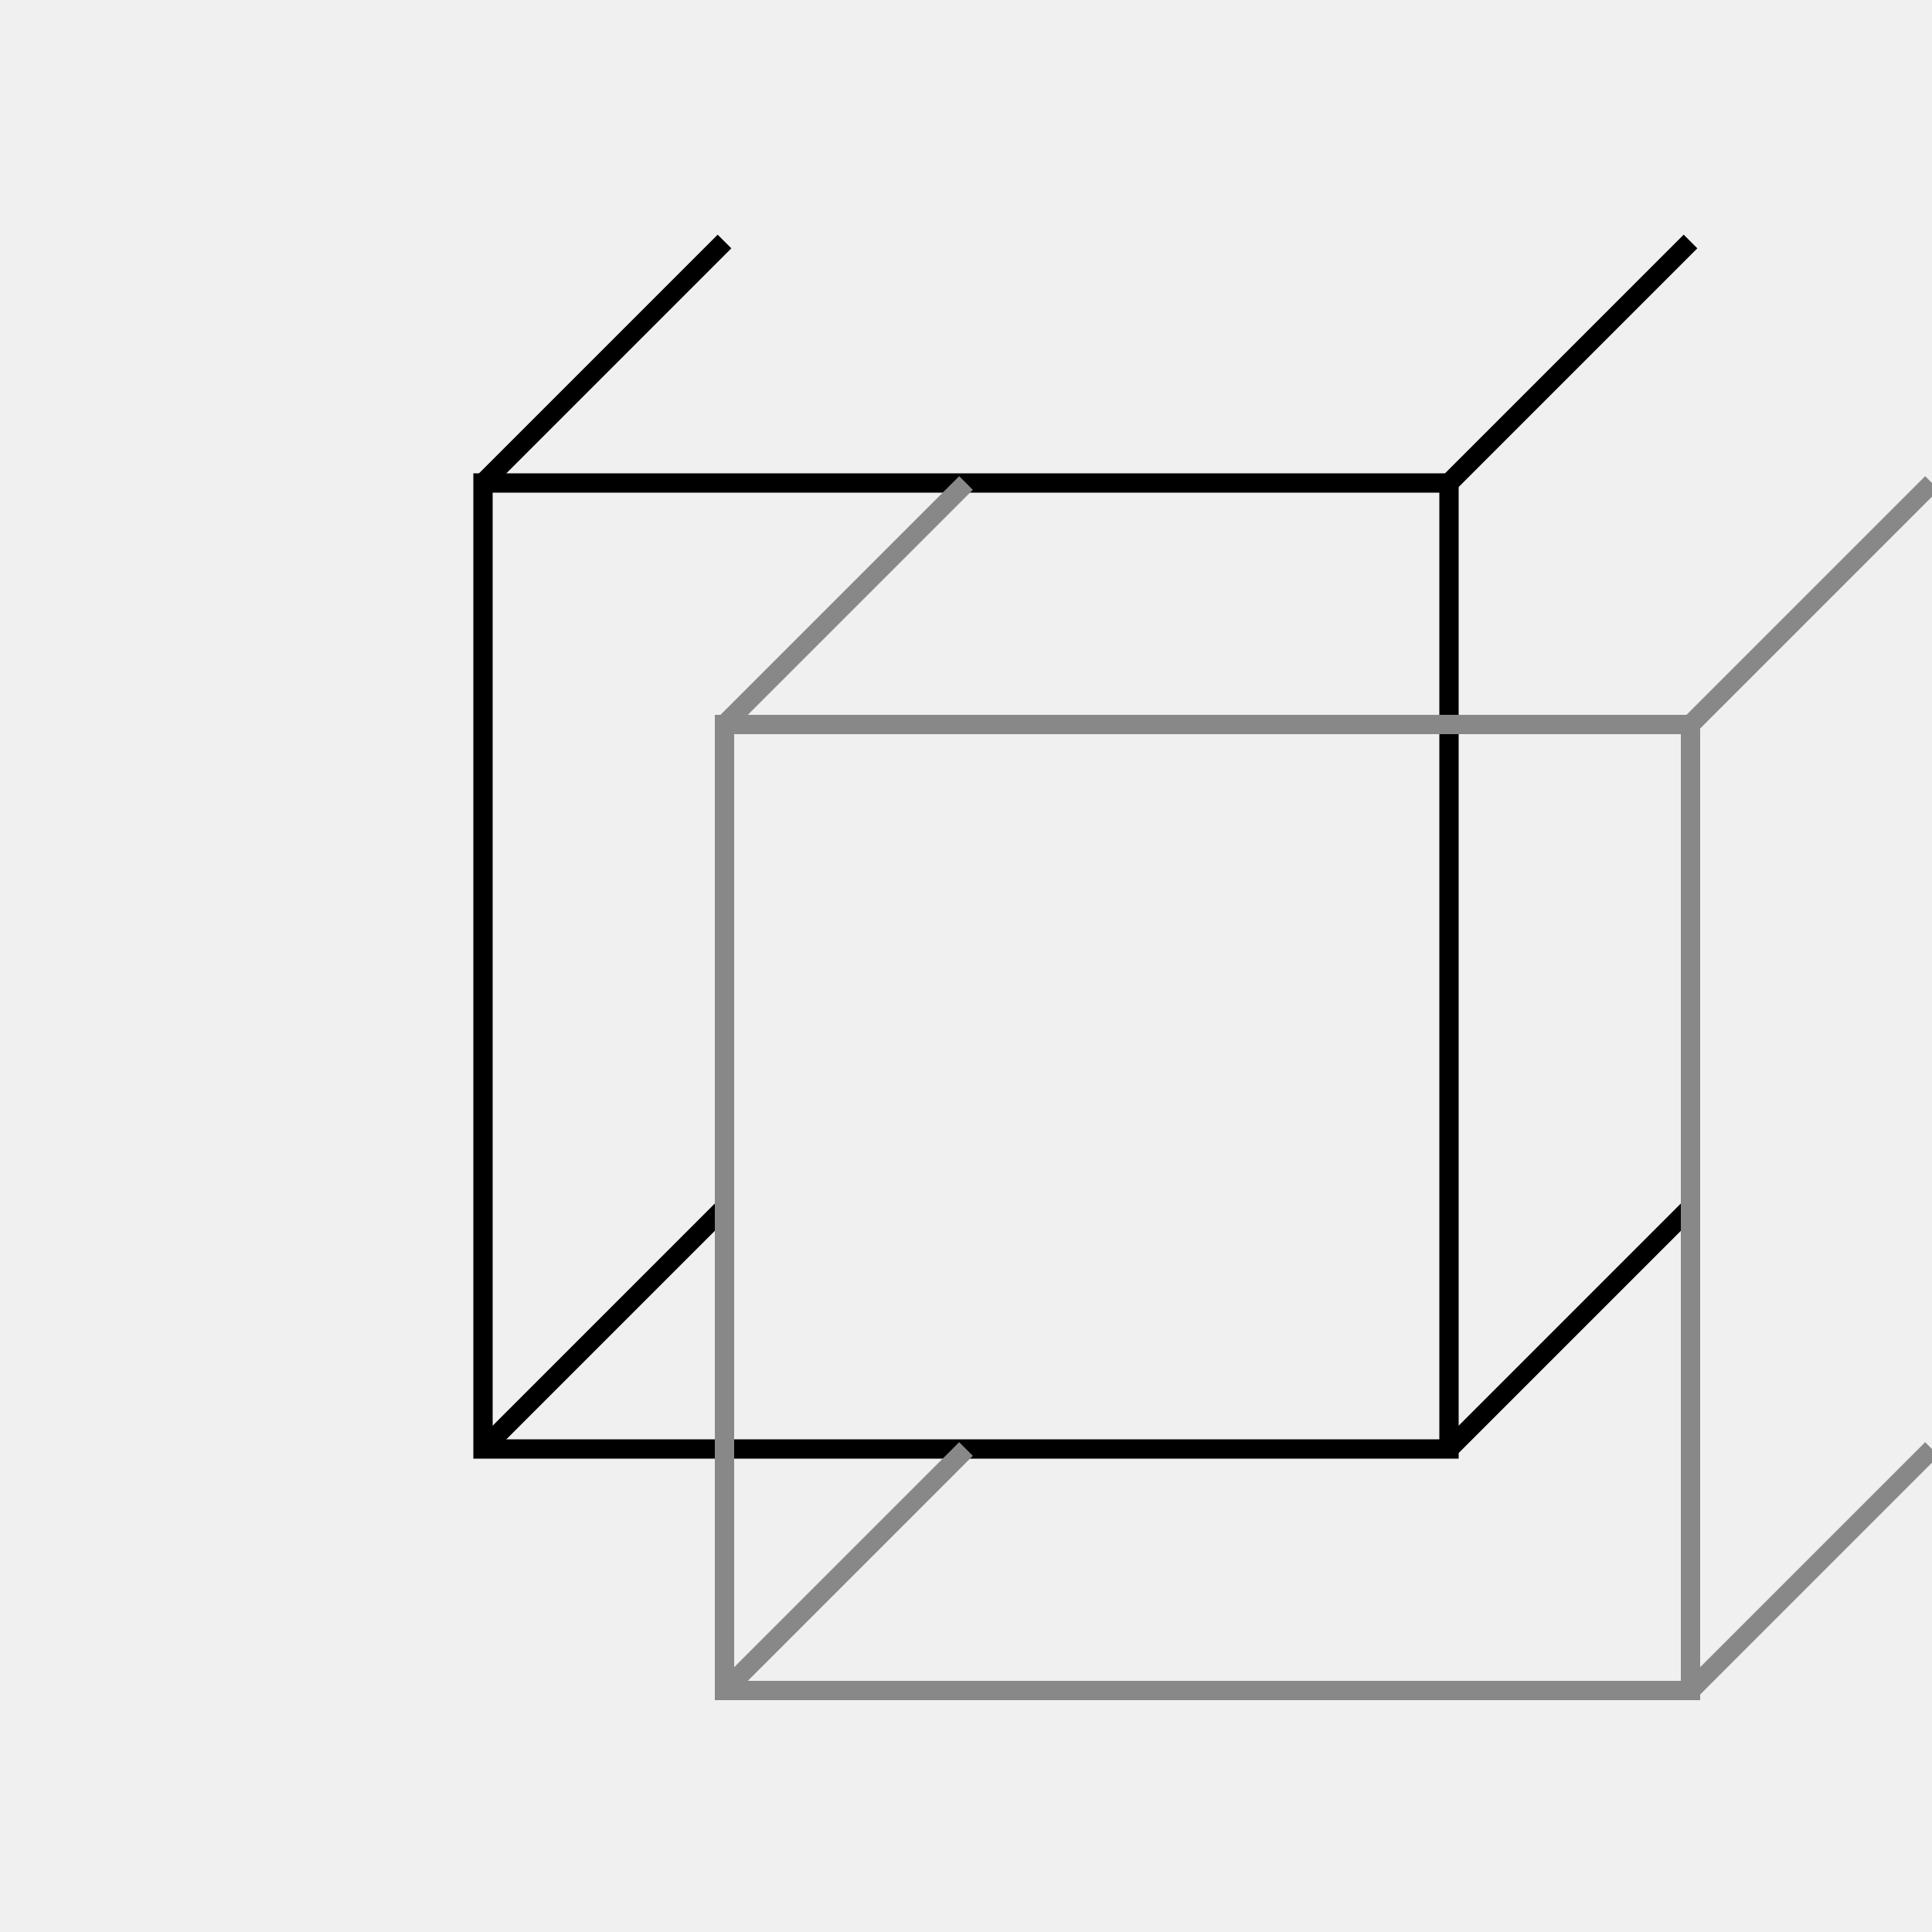
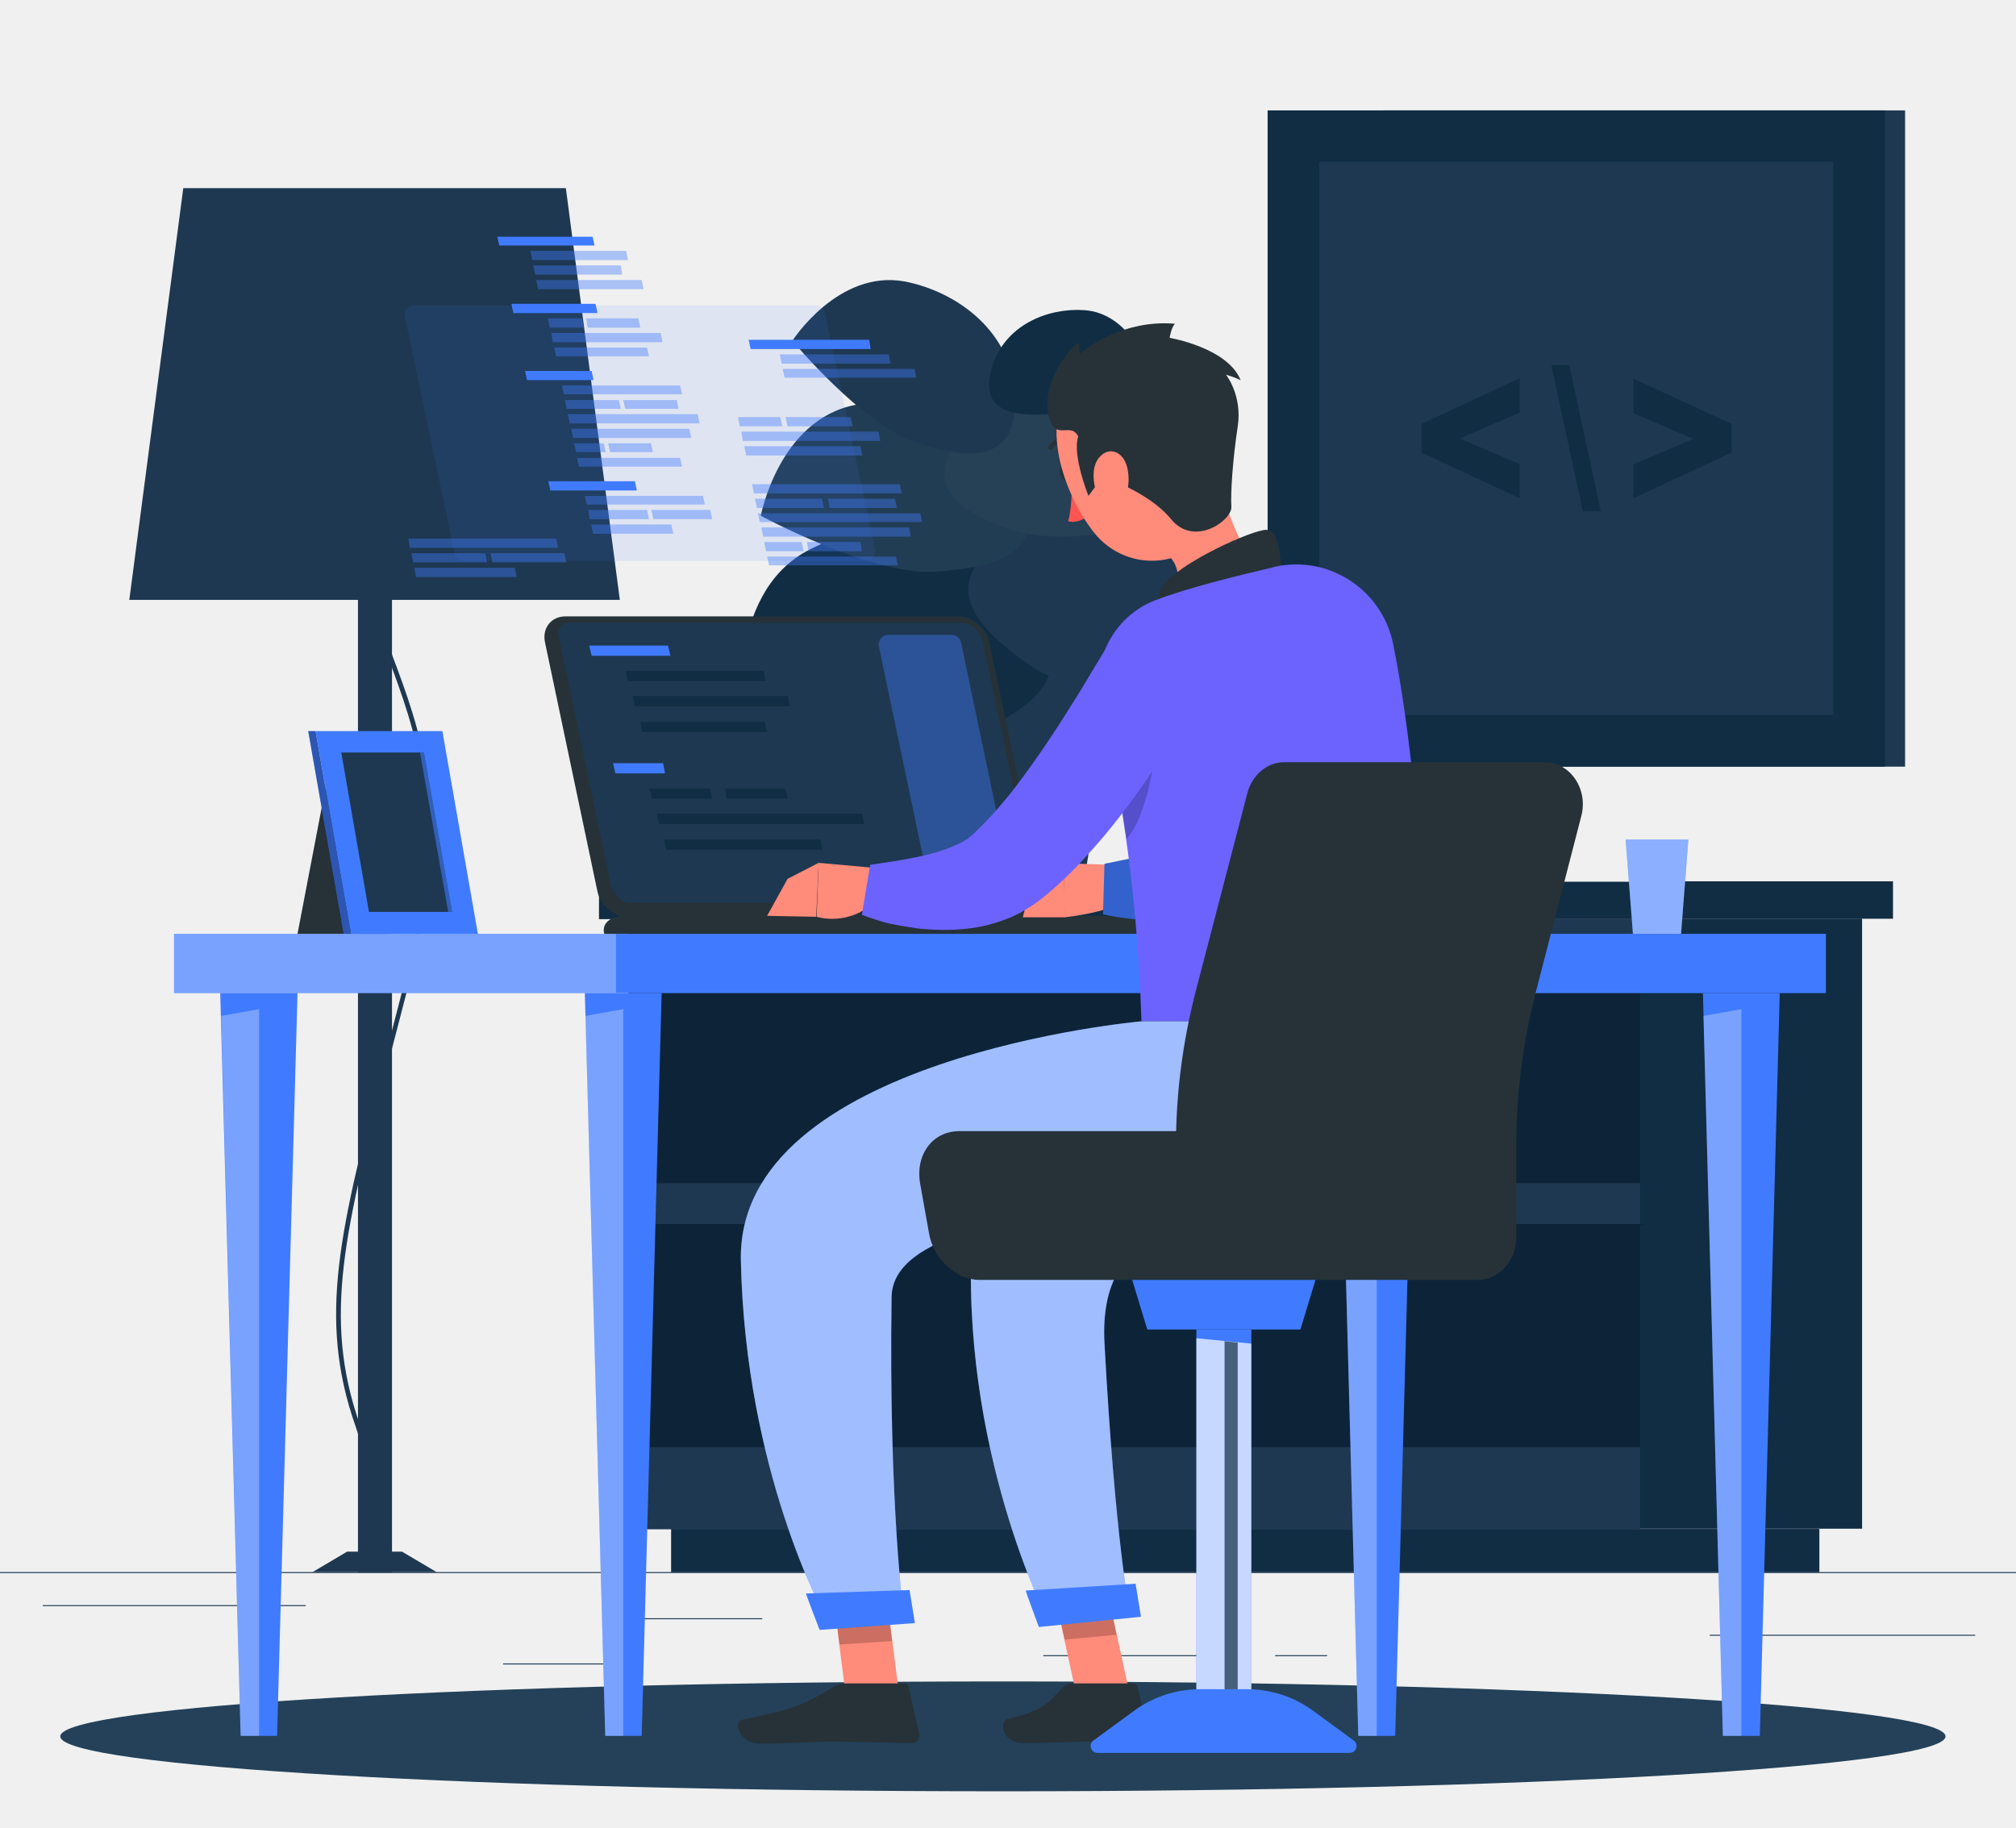
- <svg xmlns="http://www.w3.org/2000/svg" width="200" height="200" viewBox="0 0 200 200">
-   <style>
-     .outer-cube, .inner-cube {
-       stroke: black;
-       stroke-width: 2;
-       fill: none;
-       animation: rotate 4s linear infinite;
-     }
-     .inner-cube {
-       stroke: #888;
-       animation-direction: reverse;
-     }
-     @keyframes rotate {
-       from { transform: rotate(0); }
-       to { transform: rotate(360deg); }
-     }
-   </style>
-   <g class="outer-cube">
-     <rect x="50" y="50" width="100" height="100" />
-     <line x1="50" y1="50" x2="75" y2="25" />
-     <line x1="150" y1="50" x2="175" y2="25" />
-     <line x1="150" y1="150" x2="175" y2="125" />
-     <line x1="50" y1="150" x2="75" y2="125" />
-   </g>
-   <g class="inner-cube" transform="translate(25, 25)">
-     <rect x="50" y="50" width="100" height="100" />
-     <line x1="50" y1="50" x2="75" y2="25" />
-     <line x1="150" y1="50" x2="175" y2="25" />
-     <line x1="150" y1="150" x2="175" y2="125" />
-     <line x1="50" y1="150" x2="75" y2="125" />
+ <svg xmlns="http://www.w3.org/2000/svg" version="1.1" x="0px" y="0px" viewBox="0 0 414.7 376" style="enable-background:new 0 0 414.7 376;" xml:space="preserve">
+   <style type="text/css">
+ 	.st0{fill:#1E3851;}
+ 	.st1{fill:#102D44;}
+ 	.st2{fill:#0D2438;}
+ 	.st3{fill:#213D54;}
+ 	.st4{fill:#264056;}
+ 	.st5{display:none;}
+ 	.st6{display:inline;}
+ 	.st7{fill:#407BFF;}
+ 	.st8{opacity:0.9;fill:#FFFFFF;}
+ 	.st9{fill:#244159;}
+ 	.st10{opacity:0.3;fill:#FFFFFF;}
+ 	.st11{fill:#263238;}
+ 	.st12{opacity:0.4;fill:#407BFF;}
+ 	.st13{opacity:0.1;fill:#407BFF;}
+ 	.st14{opacity:0.4;fill:#FFFFFF;}
+ 	.st15{opacity:0.3;}
+ 	.st16{opacity:0.6;fill:#407BFF;}
+ 	.st17{fill:#FF5652;}
+ 	.st18{fill:#FF8B7B;}
+ 	.st19{opacity:0.2;}
+ 	.st20{fill:#6C63FF;}
+ 	.st21{opacity:0.5;fill:#FFFFFF;}
+ 	.st22{opacity:0.7;fill:#FFFFFF;}
+ 	.st23{opacity:0.7;fill:#102D44;}
+ </style>
+   <g id="Background_Complete">
+     <g>
+       <g>
+         <rect x="-43.7" y="323.4" class="st0" width="500" height="0.2" />
+       </g>
+       <g>
+         <rect x="130.8" y="332.9" class="st0" width="26" height="0.2" />
+         <rect x="8.8" y="330.2" class="st0" width="54.1" height="0.2" />
+         <rect x="103.5" y="342.2" class="st0" width="26.3" height="0.2" />
+         <rect x="214.6" y="340.5" class="st0" width="38.8" height="0.2" />
+         <rect x="262.3" y="340.5" class="st0" width="10.7" height="0.2" />
+         <rect x="351.7" y="336.3" class="st0" width="54.6" height="0.2" />
+       </g>
+     </g>
+     <g>
+       <g>
+         <g>
+           <rect x="337.4" y="189.1" transform="matrix(-1 -1.224647e-16 1.224647e-16 -1 720.4377 503.5772)" class="st1" width="45.7" height="125.5" />
+           <rect x="138.1" y="314.5" transform="matrix(-1 -1.224647e-16 1.224647e-16 -1 512.3514 637.9232)" class="st1" width="236.2" height="8.9" />
+           <rect x="129.3" y="189.1" class="st0" width="208.1" height="125.5" />
+           <rect x="129.3" y="197.5" class="st2" width="208.9" height="45.9" />
+           <rect x="129.3" y="251.8" class="st2" width="208.9" height="45.9" />
+           <rect x="337.4" y="197.5" transform="matrix(-1 -1.224647e-16 1.224647e-16 -1 682.6835 441.0173)" class="st1" width="7.9" height="45.9" />
+           <rect x="337.4" y="251.8" transform="matrix(-1 -1.224647e-16 1.224647e-16 -1 682.6835 549.6205)" class="st1" width="7.9" height="45.9" />
+         </g>
+         <rect x="123.2" y="181.3" transform="matrix(-1 -1.224647e-16 1.224647e-16 -1 460.6165 370.3842)" class="st1" width="214.2" height="7.7" />
+         <rect x="337.4" y="181.3" class="st1" width="52" height="7.7" />
+       </g>
+       <g>
+         <rect x="284.5" y="22.7" transform="matrix(-1 -1.224647e-16 1.224647e-16 -1 676.3846 180.4117)" class="st0" width="107.4" height="135" />
+         <rect x="260.8" y="22.7" transform="matrix(-1 -1.224647e-16 1.224647e-16 -1 648.5522 180.4117)" class="st1" width="127" height="135" />
+         <rect x="267.4" y="37.3" transform="matrix(6.123234e-17 -1 1 6.123234e-17 234.0703 414.4819)" class="st0" width="113.8" height="105.7" />
+         <g>
+           <path class="st1" d="M336,102.5l20.2-9.4v-5.9L336,77.9v7.1l12.3,5.3L336,95.5V102.5z" />
+           <path class="st1" d="M322.8,75.1h-3.7l6.5,30.1h3.7L322.8,75.1z" />
+           <path class="st1" d="M312.6,95.5l-12.3-5.3l12.3-5.3v-7.1l-20.2,9.4v5.9l20.2,9.4V95.5z" />
+         </g>
+       </g>
+       <g>
+         <rect x="73.5" y="94.2" transform="matrix(-1 -1.224647e-16 1.224647e-16 -1 154.1369 417.6206)" class="st0" width="7" height="229.2" />
+         <path class="st0" d="M72.1,321.8l-0.2-1c0.1,0,1.9-0.4,3.3-2.9c1.8-3.2,2.9-10.1-2.1-24.6c-7.8-22.3-3.2-40.3,6.2-76.2     c1.6-6.2,3.5-13.3,5.4-21c7.2-28.7,0.5-46.4-4.8-60.7c-4.1-11.1-7.4-19.9-3.2-30l0.9,0.4c-4,9.8-0.8,18.4,3.2,29.3     c5.4,14.4,12.1,32.4,4.8,61.3c-1.9,7.7-3.8,14.7-5.4,21c-9.3,35.7-13.9,53.6-6.2,75.6c5.2,14.9,4,22.1,2,25.5     C74.4,321.3,72.2,321.8,72.1,321.8z" />
+         <polygon class="st0" points="64.3,323.4 89.8,323.4 82.7,319.2 71.4,319.2    " />
+         <polygon class="st0" points="26.6,123.4 127.5,123.4 116.4,38.7 37.7,38.7    " />
+       </g>
+       <g>
+         <polygon class="st0" points="176.2,137.4 230.1,137.4 223,181.3 183.3,181.3    " />
+         <g>
+           <path class="st1" d="M197.8,151.7c14.7-5.3,25.9-13.3,13.3-29.4c-12.6-16.1-32.1-16.1-45.2-8.9c-16.7,9.1-13.4,35.5-13.4,35.5      S183.2,157,197.8,151.7z" />
+           <path class="st0" d="M212.1,137c-11.2-7.6-19.2-16.5-6.2-25.8c13-9.3,29.1-4.6,38.8,4.1c12.3,11.1,5.2,30.5,5.2,30.5      S223.3,144.6,212.1,137z" />
+           <path class="st3" d="M192.3,117.6c13.1-0.8,24.2-4.2,17.9-18.5c-6.2-14.2-22-18.2-34.3-15.8c-15.7,3.1-19.4,22.8-19.4,22.8      S179.2,118.4,192.3,117.6z" />
+           <path class="st4" d="M208.8,109.2c-10.9-3.5-19.5-8.8-11.2-19.5c8.3-10.7,22.5-10.6,32.4-5.9c12.6,6,11.5,23.5,11.5,23.5      S219.8,112.7,208.8,109.2z" />
+           <path class="st0" d="M188.3,91c10.9,3.6,20.9,4.4,20.5-9.2c-0.4-13.5-11.9-21.8-22.7-23.9C172.4,55.4,163,70.1,163,70.1      S177.4,87.4,188.3,91z" />
+           <path class="st1" d="M216,85.2c-7.8,0.5-14.6-0.6-12-9.5c2.6-8.9,11.6-12.4,19-11.9c9.5,0.6,13.2,11.9,13.2,11.9      S223.8,84.6,216,85.2z" />
+         </g>
+       </g>
+     </g>
+   </g>
+   <g id="Background_Simple" class="st5">
+     <g class="st6">
+       <path class="st7" d="M239.2,237.6c-42.3,0.6-104.8,32.9-130.8-7.7c-21.8-34.1,3.4-67.5-37-92.6C42.1,118.9-5.7,86.7,38.7,53.4    C73.3,27.3,127.5,20.1,169.5,26c33,4.7,101.5,24.3,109.8,58.9c9.3,38.9-51.1,71,13.5,85.6c38.9,8.8,85.7,31.4,58.3,77.9    c-10.8,18.4-26.3,15.2-42.7,7.9C284.3,245.7,268.3,237.2,239.2,237.6z" />
+       <path class="st8" d="M239.2,237.6c-42.3,0.6-104.8,32.9-130.8-7.7c-21.8-34.1,3.4-67.5-37-92.6C42.1,118.9-5.7,86.7,38.7,53.4    C73.3,27.3,127.5,20.1,169.5,26c33,4.7,101.5,24.3,109.8,58.9c9.3,38.9-51.1,71,13.5,85.6c38.9,8.8,85.7,31.4,58.3,77.9    c-10.8,18.4-26.3,15.2-42.7,7.9C284.3,245.7,268.3,237.2,239.2,237.6z" />
+     </g>
+   </g>
+   <g id="Shadow_1_">
+     <ellipse id="_x3C_Path_x3E__327_" class="st9" cx="206.3" cy="357.2" rx="193.9" ry="11.3" />
+   </g>
+   <g id="Desk">
+     <g>
+       <g>
+         <rect x="35.8" y="192.1" class="st7" width="339.8" height="12.2" />
+         <rect x="35.8" y="192.1" class="st10" width="90.9" height="12.2" />
+         <polygon class="st7" points="128.2,204.3 120.3,204.3 124.5,357.1 128.2,357.1 132,357.1 136.1,204.3    " />
+         <polygon class="st10" points="124.5,357.1 128.2,357.1 128.2,207.6 120.4,209    " />
+         <polygon class="st7" points="53.3,204.3 45.3,204.3 49.5,357.1 53.3,357.1 57,357.1 61.2,204.3    " />
+         <polygon class="st10" points="49.5,357.1 53.3,357.1 53.3,207.6 45.5,209    " />
+         <polygon class="st7" points="358.2,204.3 350.3,204.3 354.4,357.1 358.2,357.1 362,357.1 366.1,204.3    " />
+         <polygon class="st10" points="354.4,357.1 358.2,357.1 358.2,207.6 350.4,209    " />
+         <polygon class="st7" points="283.2,204.3 275.3,204.3 279.4,357.1 283.2,357.1 287,357.1 291.1,204.3    " />
+         <polygon class="st10" points="279.4,357.1 283.2,357.1 283.2,207.6 275.4,209    " />
+       </g>
+       <g>
+         <path class="st11" d="M197.1,126.8h-80.8c-2.9,0-4.8,2.4-4.2,5.3l10.8,51.3c0.6,2.9,3.5,5.3,6.4,5.3h80.8c2.9,0,4.8-2.4,4.2-5.3     l-10.8-51.3C202.9,129.2,200,126.8,197.1,126.8z" />
+         <path class="st0" d="M130,185.8c-1.9,0-3.9-1.7-4.3-3.6l-10.8-51.4c-0.2-0.8,0-1.5,0.4-2c0.4-0.5,1-0.7,1.7-0.7h80.8     c1.9,0,3.9,1.7,4.3,3.6l10.8,51.3c0.2,0.8,0,1.5-0.4,2c-0.4,0.5-1,0.7-1.7,0.7H130z" />
+         <path class="st12" d="M191,181.7L180.8,133c-0.3-1.2,0.7-2.4,1.9-2.4h13.1c0.9,0,1.7,0.7,1.9,1.6l10.2,48.7     c0.3,1.2-0.7,2.4-1.9,2.4h-13.1C192,183.3,191.2,182.6,191,181.7z" />
+         <g>
+           <polygon class="st7" points="121.7,134.9 121.2,132.8 137.4,132.8 137.9,134.9     " />
+           <polygon class="st1" points="129.1,140.1 128.7,138 157.1,138 157.5,140.1     " />
+           <polygon class="st1" points="130.6,145.3 130.2,143.2 162,143.2 162.5,145.3     " />
+           <polygon class="st1" points="132.1,150.6 131.7,148.5 157.3,148.5 157.8,150.6     " />
+         </g>
+         <g>
+           <polygon class="st7" points="126.6,159.1 126.1,157 136.4,157 136.8,159.1     " />
+           <polygon class="st1" points="134.1,164.3 133.6,162.2 146.1,162.2 146.5,164.3     " />
+           <polygon class="st1" points="149.5,164.3 149.1,162.2 161.6,162.2 162,164.3     " />
+           <polygon class="st1" points="135.6,169.5 135.1,167.4 177.3,167.4 177.8,169.5     " />
+           <polygon class="st1" points="137,174.8 136.6,172.7 168.8,172.7 169.2,174.8     " />
+         </g>
+         <path class="st11" d="M234.9,188.4H128.5c-2.9,0-4.8,1.6-4.2,3.7h116.9C240.6,190.1,237.8,188.4,234.9,188.4z" />
+       </g>
+       <g>
+         <path class="st13" d="M93.5,113.8L83.3,65.2c-0.3-1.2,0.7-2.4,1.9-2.4h82.6c0.9,0,1.7,0.7,1.9,1.6L180,113     c0.3,1.2-0.7,2.4-1.9,2.4H95.5C94.5,115.4,93.7,114.8,93.5,113.8z" />
+         <g>
+           <g>
+             <g>
+               <polygon class="st7" points="122.9,64.4 105.6,64.4 105.2,62.5 122.5,62.5       " />
+               <polygon class="st12" points="120.1,67.4 113.1,67.4 112.7,65.5 119.7,65.5       " />
+               <polygon class="st12" points="131.7,67.4 120.9,67.4 120.6,65.5 131.3,65.5       " />
+               <polygon class="st12" points="136.3,70.4 113.7,70.4 113.4,68.5 135.9,68.5       " />
+               <polygon class="st12" points="133.5,73.3 114.4,73.3 114,71.5 133.1,71.5       " />
+             </g>
+             <polygon class="st12" points="146.1,104.9 134,104.9 134.4,106.8 146.5,106.8      " />
+             <g>
+               <polygon class="st7" points="131,100.9 113.2,100.9 112.8,99 130.6,99       " />
+               <polygon class="st12" points="138.1,107.9 121.6,107.9 122,109.8 138.5,109.8       " />
+               <polygon class="st12" points="133.1,104.9 121,104.9 121.3,106.8 133.5,106.8       " />
+               <polygon class="st12" points="144.6,102 120.3,102 120.7,103.8 145,103.8       " />
+             </g>
+             <g>
+               <polygon class="st7" points="122.3,50.5 102.7,50.5 102.3,48.7 121.9,48.7       " />
+               <polygon class="st12" points="132,57.6 110.3,57.6 110.7,59.5 132.4,59.5       " />
+               <polygon class="st12" points="127.7,54.6 109.7,54.6 110.1,56.5 128,56.5       " />
+               <polygon class="st12" points="128.8,51.6 109.1,51.6 109.5,53.5 129.2,53.5       " />
+             </g>
+             <g>
+               <polygon class="st7" points="122.1,78.2 108.4,78.2 108,76.3 121.7,76.3       " />
+               <polygon class="st12" points="143.5,85.2 116.8,85.2 117.2,87.1 143.9,87.1       " />
+               <polygon class="st12" points="127.3,82.3 116.2,82.3 116.6,84.1 127.7,84.1       " />
+               <polygon class="st12" points="139.2,82.3 128.2,82.3 128.6,84.1 139.6,84.1       " />
+               <polygon class="st12" points="139.9,79.3 115.6,79.3 116,81.1 140.3,81.1       " />
+               <polygon class="st12" points="139.9,94.2 118.7,94.2 119.1,96 140.3,96       " />
+               <polygon class="st12" points="124.2,91.2 118.1,91.2 118.5,93 124.6,93       " />
+               <polygon class="st12" points="133.9,91.2 125.1,91.2 125.5,93 134.3,93       " />
+               <polygon class="st12" points="141.8,88.2 117.5,88.2 117.9,90.1 142.2,90.1       " />
+             </g>
+           </g>
+           <g>
+             <g>
+               <polygon class="st12" points="160.9,87.7 152.2,87.7 151.8,85.8 160.5,85.8       " />
+               <polygon class="st12" points="175.4,87.7 162,87.7 161.6,85.8 175,85.8       " />
+               <polygon class="st12" points="181.1,90.7 152.8,90.7 152.5,88.8 180.7,88.8       " />
+               <polygon class="st12" points="177.4,93.7 153.5,93.7 153.1,91.8 177,91.8       " />
+             </g>
+             <g>
+               <polygon class="st12" points="188.1,75.9 161,75.9 161.4,77.7 188.5,77.7       " />
+               <polygon class="st12" points="182.8,72.9 160.4,72.9 160.8,74.8 183.2,74.8       " />
+               <polygon class="st7" points="178.8,69.9 154,69.9 154.4,71.8 179.1,71.8       " />
+             </g>
+             <g>
+               <polygon class="st12" points="189.3,105.6 155.9,105.6 156.3,107.4 189.7,107.4       " />
+               <polygon class="st12" points="169.1,102.6 155.3,102.6 155.7,104.5 169.5,104.5       " />
+               <polygon class="st12" points="184.1,102.6 170.3,102.6 170.7,104.5 184.5,104.5       " />
+               <polygon class="st12" points="185.1,99.6 154.7,99.6 155.1,101.5 185.5,101.5       " />
+               <polygon class="st12" points="184.3,114.5 157.8,114.5 158.2,116.3 184.7,116.3       " />
+               <polygon class="st12" points="164.9,111.5 157.2,111.5 157.6,113.4 165.3,113.4       " />
+               <polygon class="st12" points="177,111.5 166,111.5 166.3,113.4 177.3,113.4       " />
+               <polygon class="st12" points="187,108.5 156.6,108.5 157,110.4 187.4,110.4       " />
+             </g>
+           </g>
+           <g>
+             <polygon class="st12" points="105.9,116.8 85.2,116.8 85.6,118.7 106.3,118.7      " />
+             <polygon class="st12" points="99.8,113.8 84.6,113.8 85,115.7 100.2,115.7      " />
+             <polygon class="st12" points="116.1,113.8 100.9,113.8 101.3,115.7 116.5,115.7      " />
+             <polygon class="st12" points="114.4,110.8 84,110.8 84.3,112.7 114.8,112.7      " />
+           </g>
+         </g>
+       </g>
+       <g>
+         <polygon class="st7" points="347.3,172.7 334.4,172.7 335.9,192.1 345.8,192.1    " />
+         <polygon class="st14" points="347.3,172.7 334.4,172.7 335.9,192.1 345.8,192.1    " />
+       </g>
+       <g>
+         <polygon class="st11" points="67.5,159.2 85.9,159.2 79.6,192.1 61.2,192.1    " />
+         <polygon class="st7" points="91,150.4 64.9,150.4 72.2,192.1 98.3,192.1    " />
+         <g>
+           <polygon class="st7" points="63.4,150.4 64.9,150.4 72.2,192.1 70.7,192.1     " />
+           <polygon class="st15" points="63.4,150.4 64.9,150.4 72.2,192.1 70.7,192.1     " />
+         </g>
+         <polygon class="st0" points="75.9,187.6 70.2,154.8 87.2,154.8 93,187.6    " />
+         <polygon class="st16" points="92.2,187.6 86.4,154.8 87.2,154.8 93,187.6    " />
+       </g>
+     </g>
+   </g>
+   <g id="Character_1_">
+     <g>
+       <g>
+         <path class="st11" d="M220.1,97c0.4,0.8,0.2,1.6-0.3,1.9c-0.5,0.2-1.2-0.2-1.6-1c-0.4-0.8-0.2-1.6,0.3-1.9     C219,95.7,219.7,96.2,220.1,97z" />
+         <path class="st17" d="M220.4,98.6c0,0,0.3,5.5-0.7,8.6c2,0.7,4.2-1.1,4.2-1.1L220.4,98.6z" />
+         <path class="st11" d="M220.2,90.4c-0.1,0.1-0.2,0.1-0.3,0.1c-2.3,0.1-3.3,1.7-3.3,1.8c-0.1,0.2-0.5,0.3-0.7,0.2     c-0.2-0.1-0.3-0.5-0.2-0.7c0.1-0.1,1.3-2.1,4.1-2.3c0.3,0,0.5,0.2,0.5,0.5C220.4,90.1,220.3,90.3,220.2,90.4z" />
+         <path class="st18" d="M249.6,95.8c3.1,10.7,6.5,19,10.8,23.7c0,0,0.1,8.4-14.3,12.4c-15.8,4.4-9.7-5.7-9.7-5.7     c8-4.5,7.2-11.2,1.2-13.7L249.6,95.8z" />
+         <path class="st11" d="M263.6,117.5c-0.3-3.9-0.6-8.4-3.1-8.5c-2.7-0.1-18.1,6.8-21.3,11.6c-3.3,4.9,3.1,9.6,3.1,9.6L263.6,117.5z     " />
+         <g>
+           <path class="st18" d="M232.1,178l-13.3-0.4l0.2,11.1c0,0,11.6-1.2,12.1-4.2L232.1,178z" />
+           <polygon class="st18" points="211.8,183 210.4,188.7 219.1,188.7 218.8,177.6     " />
+           <g>
+             <path class="st7" d="M285.5,131.7l-0.3,2.9c-0.1,0.9-0.2,1.8-0.3,2.7c-0.2,1.8-0.5,3.6-0.8,5.4c-0.6,3.6-1.4,7.2-2.3,10.8       c-0.9,3.6-2,7.2-3.3,10.9c-0.7,1.8-1.4,3.7-2.3,5.5c-0.9,1.9-1.8,3.7-3,5.6c-0.3,0.5-0.6,1-0.9,1.4c-0.3,0.5-0.7,1-1,1.5       c-0.4,0.5-0.7,1-1.2,1.5l-0.7,0.7c-0.2,0.2-0.4,0.5-0.7,0.8c-2.3,2.3-4.7,3.7-6.9,4.7c-4.5,2-8.5,2.7-12.4,3.1       c-2,0.2-3.9,0.3-5.8,0.4c-1.9,0.1-3.8,0-5.6-0.1c-1.9-0.1-3.7-0.3-5.5-0.5c-1.9-0.2-3.6-0.5-5.6-0.9l0.3-10.4       c6.4-1.3,13.1-2.6,18.9-4.5c1.4-0.5,2.8-1,4.1-1.6c1.2-0.5,2.4-1.1,3.2-1.7c0.8-0.6,1.4-1.2,1.5-1.4l0.3-0.5       c0.1-0.1,0.2-0.4,0.4-0.6c0.1-0.2,0.3-0.5,0.4-0.7c0.1-0.3,0.3-0.5,0.4-0.8c1-2.2,2.1-5,2.9-7.9c0.8-2.9,1.6-6,2.2-9.2       c0.7-3.1,1.2-6.4,1.8-9.6l0.8-4.9l0.7-4.7L285.5,131.7z" />
+             <path class="st19" d="M285.5,131.7l-0.3,2.9c-0.1,0.9-0.2,1.8-0.3,2.7c-0.2,1.8-0.5,3.6-0.8,5.4c-0.6,3.6-1.4,7.2-2.3,10.8       c-0.9,3.6-2,7.2-3.3,10.9c-0.7,1.8-1.4,3.7-2.3,5.5c-0.9,1.9-1.8,3.7-3,5.6c-0.3,0.5-0.6,1-0.9,1.4c-0.3,0.5-0.7,1-1,1.5       c-0.4,0.5-0.7,1-1.2,1.5l-0.7,0.7c-0.2,0.2-0.4,0.5-0.7,0.8c-2.3,2.3-4.7,3.7-6.9,4.7c-4.5,2-8.5,2.7-12.4,3.1       c-2,0.2-3.9,0.3-5.8,0.4c-1.9,0.1-3.8,0-5.6-0.1c-1.9-0.1-3.7-0.3-5.5-0.5c-1.9-0.2-3.6-0.5-5.6-0.9l0.3-10.4       c6.4-1.3,13.1-2.6,18.9-4.5c1.4-0.5,2.8-1,4.1-1.6c1.2-0.5,2.4-1.1,3.2-1.7c0.8-0.6,1.4-1.2,1.5-1.4l0.3-0.5       c0.1-0.1,0.2-0.4,0.4-0.6c0.1-0.2,0.3-0.5,0.4-0.7c0.1-0.3,0.3-0.5,0.4-0.8c1-2.2,2.1-5,2.9-7.9c0.8-2.9,1.6-6,2.2-9.2       c0.7-3.1,1.2-6.4,1.8-9.6l0.8-4.9l0.7-4.7L285.5,131.7z" />
+           </g>
+         </g>
+         <g>
+           <path class="st20" d="M226.5,145c3.2,13.4,7.4,35.8,8.3,65.1h58.6c0.3-7.2-0.9-48-6.8-77.5c-2.2-11.2-13.2-18.5-24.4-16      c-0.1,0-0.2,0-0.3,0.1c-7.3,1.7-17.8,4.3-24,6.7c-0.1,0-0.2,0.1-0.3,0.1C229.1,126.8,224.3,136,226.5,145z" />
+         </g>
+         <path class="st19" d="M230.3,163.7c0.5,2.8,0.9,5.8,1.4,8.9c4.8-5,6.3-20.3,6.3-20.3L230.3,163.7z" />
+         <g>
+           <path class="st18" d="M181.6,178.7l-13.2-1.2l-0.4,11.1c0,0,6.8,2.2,12.3-3.5L181.6,178.7z" />
+           <polygon class="st18" points="162,180.8 157.8,188.4 167.9,188.6 168.4,177.5     " />
+           <path class="st20" d="M248.4,139.9c-0.9,1.8-1.7,3.3-2.7,4.9c-0.9,1.6-1.8,3.2-2.8,4.7c-1.9,3.1-3.8,6.2-5.9,9.2      c-4.1,6.1-8.5,12-13.7,17.6c-2.6,2.9-5.4,5.6-8.7,8.3c-0.4,0.3-0.9,0.7-1.3,1c-0.4,0.3-0.8,0.6-1.5,1c-0.6,0.4-1.2,0.7-1.8,1.1      c-0.6,0.3-1.2,0.6-1.8,0.9c-2.4,1-4.7,1.7-6.9,2.1c-4.4,0.8-8.6,0.7-12.5,0.3c-2-0.3-3.9-0.6-5.8-1c-0.9-0.2-1.9-0.5-2.8-0.8      c-1-0.3-1.8-0.6-2.9-1l1.7-10.3c6.3-0.9,13.1-1.9,17.7-4.1c1.2-0.5,2.2-1.1,2.9-1.7c0.4-0.3,0.7-0.6,0.9-0.8      c0.1-0.1,0.4-0.4,0.6-0.6c0.2-0.2,0.5-0.4,0.7-0.7c2-1.9,4-4.3,6-6.7c3.9-5,7.7-10.5,11.3-16.2c1.8-2.8,3.6-5.7,5.3-8.6l2.6-4.3      l2.5-4.3L248.4,139.9z" />
+         </g>
+         <polygon class="st18" points="232.4,348.6 221.4,348.6 215.9,323.3 226.9,323.3    " />
+         <path class="st11" d="M220.8,346.3h12.3c0.4,0,0.8,0.3,0.9,0.7l2.2,9.7c0.2,1-0.6,2-1.6,1.9c-4.3-0.1-6.4-0.3-11.8-0.3     c-3.3,0-7.6,0.3-12.2,0.3c-4.5,0-5.2-4.5-3.3-5c8.4-1.8,9-4.4,11.7-6.8C219.5,346.5,220.1,346.3,220.8,346.3z" />
+         <g class="st19">
+           <polygon points="226.9,323.3 215.9,323.3 219,337.3 229.7,336.3     " />
+         </g>
+         <path class="st18" d="M246,82.9c3.9,10.1,6.8,15.8,4.1,23.2c-4,11.1-18.2,12.2-25.1,3.4c-6.2-7.9-11.6-23.1-3.8-31.5     C229,69.8,242.1,72.8,246,82.9z" />
+         <path class="st11" d="M226.8,98.1c-1.6,2.2-2.9,3.9-2.9,3.9s-3.4-8.4-2.1-12.2c-1.6-3.3-5,1.5-6.2-4.8     c-1.2-6.3,4.2-13.1,6.2-14.5c0.3,0.5,0.3,2.3,0.3,2.3s8.1-7.2,19.6-6.2c-0.8,0.8-1.1,2.9-1.1,2.9s11.9,2,14.6,8.7     c-1.7-0.8-3-1.1-3-1.1s3.4,4.2,2.4,10.7c-1,6.5-1.5,13.7-1.3,16.5c0.1,2.8-7.7,8.3-12.4,2.5C236.1,101,226.8,98.1,226.8,98.1z" />
+         <path class="st18" d="M231.8,95.9c0.7,2.5,0.3,5.1-0.5,7.1c-1.3,2.9-3.9,2.3-5.2-0.3c-1.2-2.4-1.9-6.7,0.2-8.8     C228.3,91.8,231,93,231.8,95.9z" />
+         <g>
+           <path class="st7" d="M252.3,210.1c0,0-50.8,18.4-52.3,42.8c-2.8,44.9,15.6,80.5,15.6,80.5l16.8-1.8c0,0-3-14.5-5.2-55.2      c-2.8-51.1,84,1.2,66.1-66.4L252.3,210.1z" />
+           <path class="st21" d="M252.3,210.1c0,0-50.8,18.4-52.3,42.8c-2.8,44.9,15.6,80.5,15.6,80.5l16.8-1.8c0,0-3-14.5-5.2-55.2      c-2.8-51.1,84,1.2,66.1-66.4L252.3,210.1z" />
+         </g>
+         <path class="st7" d="M211,327.2c-0.1,0,2.7,7.5,2.7,7.5l21-2.1l-1.1-6.8L211,327.2z" />
+         <g>
+           <polygon class="st18" points="185.1,349.8 174.1,349.8 170.9,324.5 181.9,324.5     " />
+           <path class="st11" d="M174,346.3l12,0c0.4,0,0.8,0.3,0.9,0.7l2.2,9.7c0.2,1-0.5,2-1.6,1.9c-4.3-0.1-10.5-0.3-16-0.3      c-6.3,0-7.6,0.4-15,0.4c-4.5,0-5.7-4.5-3.9-4.9c8.6-1.9,11.3-2.1,18.7-6.7C172.2,346.6,173.1,346.3,174,346.3z" />
+           <polygon class="st19" points="170.9,324.5 172.7,338.3 183.5,337.6 181.9,324.5     " />
+         </g>
+         <g>
+           <path class="st7" d="M234.8,210.1c0,0-83.3,7.4-82.4,49.2c0.9,43.5,17.2,72.9,17.2,72.9h16.3c0,0-3.1-22.6-2.5-65.4      c0.2-12.8,26.1-17.1,51.4-18.6c21.9-1.3,42.4-13.8,50.9-34l1.7-4.1H234.8z" />
+           <path class="st21" d="M234.8,210.1c0,0-83.3,7.4-82.4,49.2c0.9,43.5,17.2,72.9,17.2,72.9h16.3c0,0-3.1-22.6-2.5-65.4      c0.2-12.8,26.1-17.1,51.4-18.6c21.9-1.3,42.4-13.8,50.9-34l1.7-4.1H234.8z" />
+         </g>
+         <path class="st7" d="M165.8,327.8c-0.1,0,2.8,7.5,2.8,7.5l19.6-1.4l-1.1-6.8L165.8,327.8z" />
+       </g>
+       <g>
+         <g>
+           <path class="st11" d="M256.6,163.1l-10.6,40.7c-2.7,10.4-4.1,21.1-4.1,31.9v18.9c0,4.8,3.5,8.7,7.9,8.7h54.2      c4.3,0,7.9-3.9,7.9-8.7v-18.9c0-10.8,1.4-21.6,4.1-31.9l9.3-36c1.4-5.5-2.3-11-7.6-11h-53.6      C260.7,156.8,257.6,159.4,256.6,163.1z" />
+           <path class="st11" d="M189.3,243.6l1.8,10.1c0.9,5.3,5.6,9.6,10.4,9.6h60.2c4.8,0,8-4.3,7.1-9.6l-1.8-10.1      c-1.1-6-6.4-10.9-11.9-10.9h-57.8C191.8,232.7,188.2,237.6,189.3,243.6z" />
+         </g>
+         <g>
+           <polygon class="st7" points="267.5,273.5 236,273.5 232.9,263.3 270.6,263.3     " />
+           <g>
+             <rect x="246.1" y="273.5" class="st7" width="11.3" height="75.4" />
+             <polygon class="st22" points="257.4,348.9 246.1,348.9 246.1,275.3 257.4,276.4      " />
+             <polygon class="st23" points="254.6,348.9 251.9,348.9 251.9,275.9 254.6,276.2      " />
+           </g>
+           <path class="st7" d="M277.6,360.6h-51.8c-1.4,0-2-1.8-0.8-2.6l8.2-6c3.9-2.9,8.7-4.5,13.6-4.5h9.8c4.9,0,9.7,1.6,13.6,4.5l8.2,6      C279.6,358.8,279,360.6,277.6,360.6z" />
+         </g>
+       </g>
+     </g>
  </g>
</svg>
